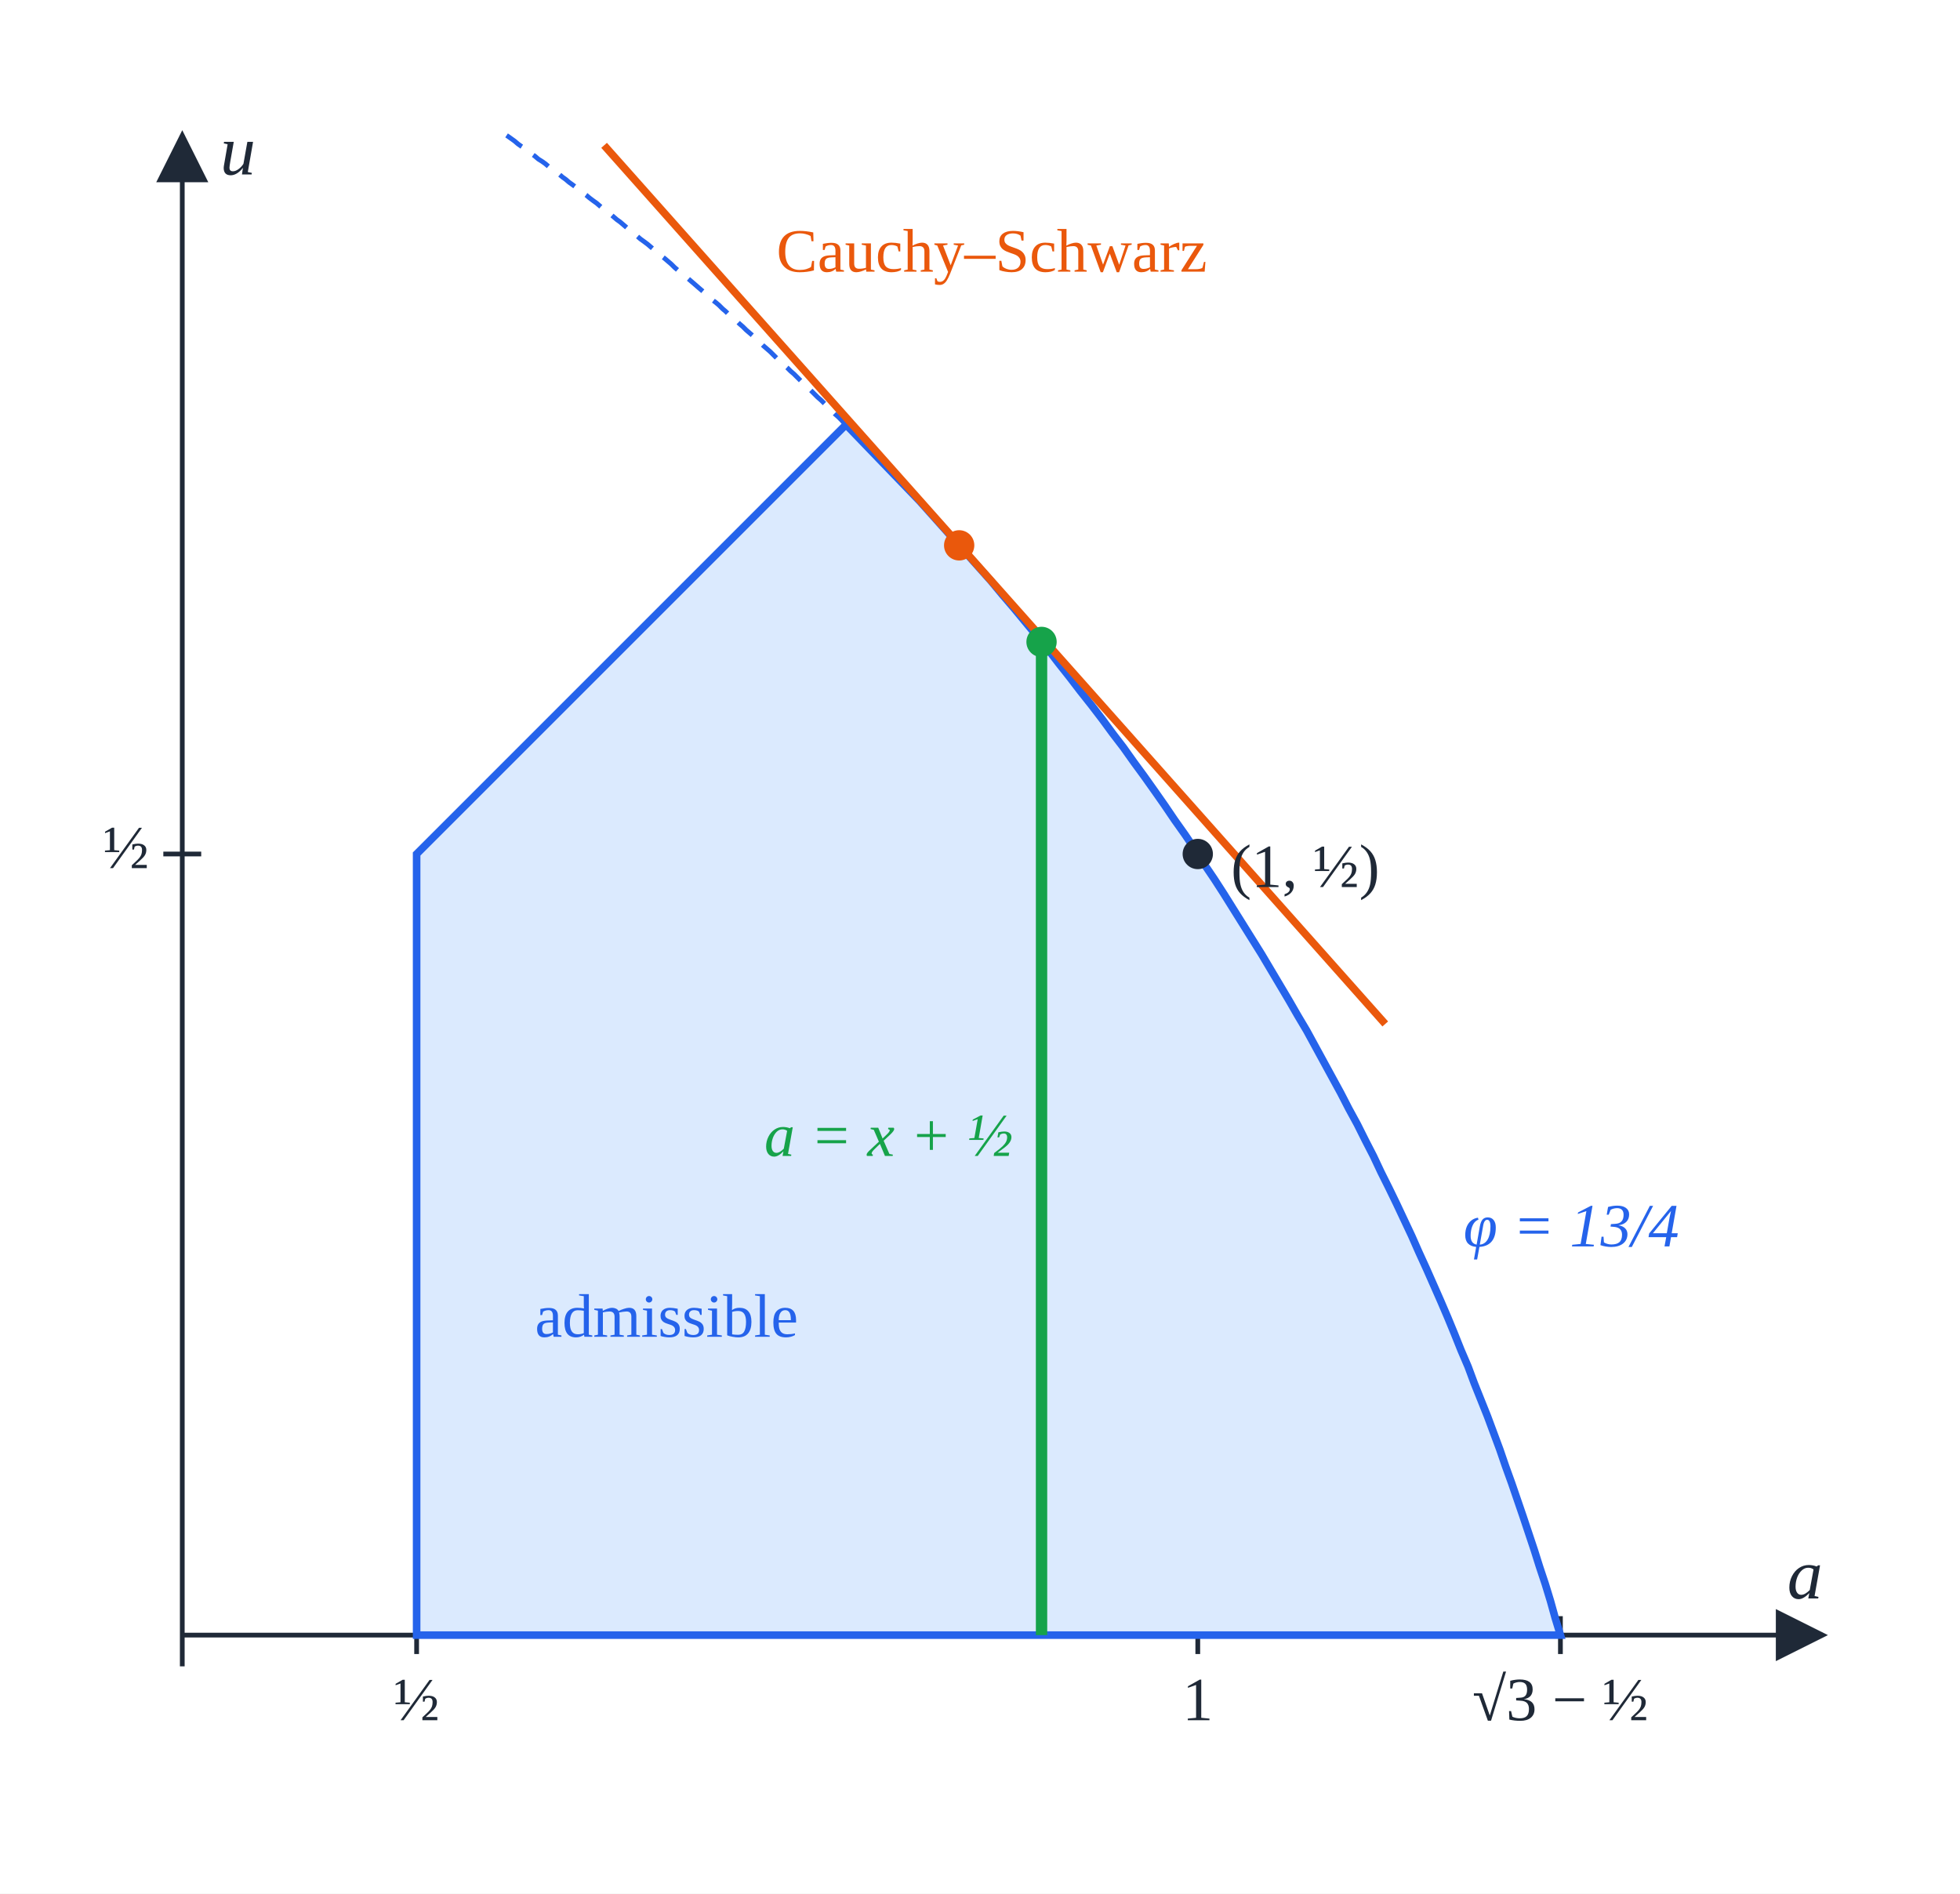
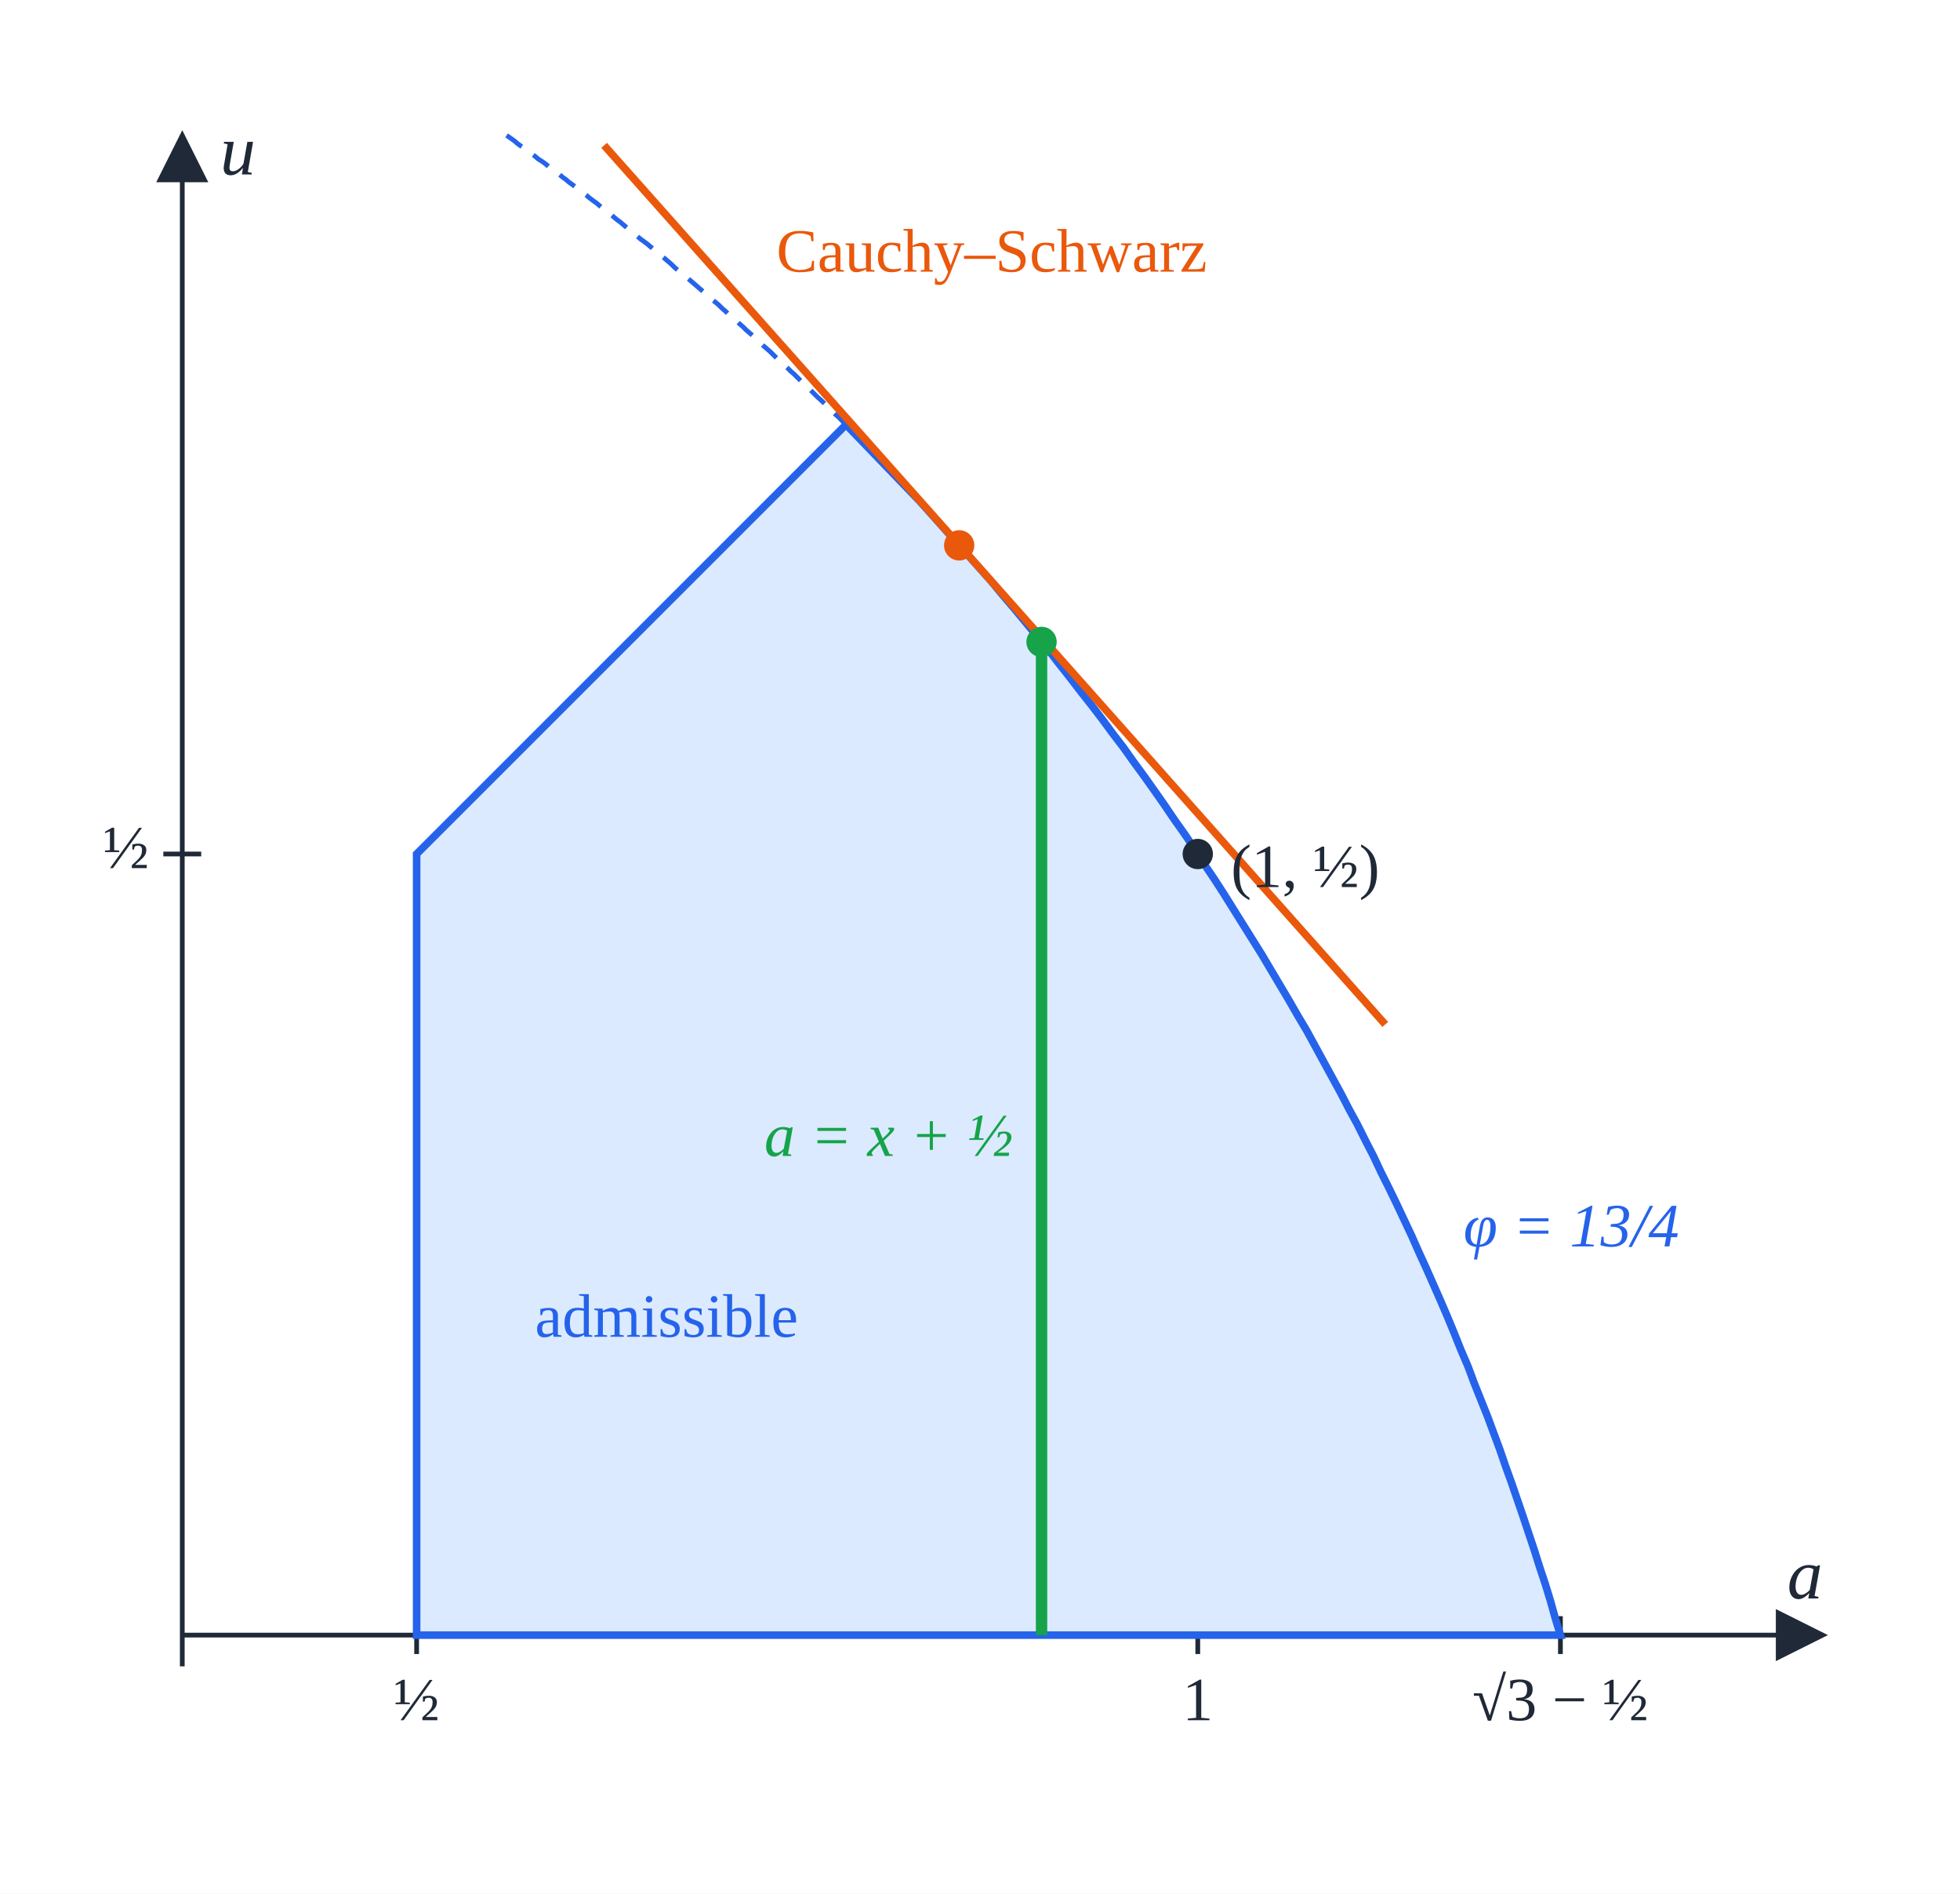
<svg xmlns="http://www.w3.org/2000/svg" width="414" height="400" viewBox="0 0 414 400" role="img" aria-label="The admissible states in the (a, u)-plane: a at least 1/2, u between 0 and a, and phi at most 13/4. The line of the Cauchy-Schwarz bound passes just outside the disk, and at a = x + 1/2 the circle bounds u">
  <defs>
    <marker id="arrow" viewBox="0 0 10 10" refX="9" refY="5" markerUnits="userSpaceOnUse" markerWidth="11" markerHeight="11" orient="auto-start-reverse">
      <path d="M 0 0 L 10 5 L 0 10 z" fill="#1f2937" />
    </marker>
  </defs>
  <rect width="100%" height="100%" fill="#ffffff" />
  <line x1="38.5" y1="345.4" x2="385.0" y2="345.4" stroke="#1f2937" stroke-width="1" marker-end="url(#arrow)" />
  <line x1="88.0" y1="349.4" x2="88.0" y2="341.4" stroke="#1f2937" stroke-width="1" />
  <text x="88.0" y="360.4" font-size="13" font-family="Georgia, 'Times New Roman', serif" fill="#1f2937" text-anchor="middle" dominant-baseline="middle">½</text>
  <line x1="253.0" y1="349.4" x2="253.0" y2="341.4" stroke="#1f2937" stroke-width="1" />
  <text x="253.0" y="360.4" font-size="13" font-family="Georgia, 'Times New Roman', serif" fill="#1f2937" text-anchor="middle" dominant-baseline="middle">1</text>
  <line x1="329.6" y1="349.4" x2="329.6" y2="341.4" stroke="#1f2937" stroke-width="1" />
  <text x="329.6" y="360.4" font-size="13" font-family="Georgia, 'Times New Roman', serif" fill="#1f2937" text-anchor="middle" dominant-baseline="middle">√3 − ½</text>
  <text x="385.0" y="333.4" font-size="15" font-family="Georgia, 'Times New Roman', serif" fill="#1f2937" text-anchor="end" dominant-baseline="middle" font-style="italic">a</text>
  <line x1="38.5" y1="352.0" x2="38.5" y2="28.6" stroke="#1f2937" stroke-width="1" marker-end="url(#arrow)" />
  <line x1="34.5" y1="180.4" x2="42.5" y2="180.4" stroke="#1f2937" stroke-width="1" />
  <text x="31.5" y="180.4" font-size="13" font-family="Georgia, 'Times New Roman', serif" fill="#1f2937" text-anchor="end" dominant-baseline="middle">½</text>
  <text x="46.5" y="32.6" font-size="15" font-family="Georgia, 'Times New Roman', serif" fill="#1f2937" text-anchor="start" dominant-baseline="middle" font-style="italic">u</text>
  <polygon points="88.0,345.4 329.6,345.4 328.5,341.8 327.5,338.2 326.4,334.6 325.2,331.0 324.1,327.5 322.9,323.9 321.7,320.3 320.5,316.8 319.3,313.3 318.0,309.7 316.8,306.2 315.5,302.7 314.2,299.2 312.8,295.7 311.4,292.2 310.1,288.7 308.6,285.2 307.2,281.7 305.8,278.3 304.3,274.8 302.8,271.4 301.3,268.0 299.7,264.5 298.2,261.1 296.6,257.7 295.0,254.3 293.4,251.0 291.7,247.6 290.1,244.2 288.4,240.9 286.7,237.5 284.9,234.2 283.2,230.9 281.4,227.6 279.6,224.3 277.8,221.0 276.0,217.7 274.1,214.5 272.2,211.2 270.3,208.0 268.4,204.8 266.5,201.6 264.5,198.4 262.5,195.2 260.5,192.0 258.5,188.8 256.5,185.7 254.4,182.6 252.4,179.4 250.3,176.3 248.1,173.2 246.0,170.1 243.9,167.1 241.7,164.0 239.5,161.0 237.3,157.9 235.0,154.9 232.8,151.9 230.5,148.9 228.2,146.0 225.9,143.0 223.6,140.1 221.3,137.1 218.9,134.2 216.5,131.3 214.1,128.4 211.7,125.6 209.3,122.7 206.8,119.9 204.3,117.1 201.8,114.3 199.3,111.5 196.8,108.7 194.3,105.9 191.7,103.2 189.1,100.5 186.5,97.8 183.9,95.1 181.3,92.4 178.7,89.7 88.0,180.4" fill="#dbeafe" stroke="#2563eb" stroke-width="1.6" fill-opacity="1" />
  <polyline points="107.0,28.6 107.3,28.8 108.0,29.3 108.7,29.8 109.4,30.4 110.1,30.9 110.9,31.4 111.6,32.0 112.3,32.5 113.0,33.0 113.7,33.6 114.5,34.1 115.2,34.6 115.9,35.2 116.6,35.7 117.3,36.3 118.1,36.8 118.8,37.4 119.5,37.9 120.2,38.5 120.9,39.0 121.7,39.6 122.4,40.1 123.1,40.7 123.8,41.2 124.5,41.8 125.3,42.4 126.0,42.9 126.7,43.5 127.4,44.1 128.1,44.6 128.9,45.2 129.6,45.8 130.3,46.4 131.0,46.9 131.7,47.5 132.4,48.1 133.2,48.7 133.9,49.3 134.6,49.9 135.3,50.5 136.0,51.0 136.8,51.6 137.5,52.2 138.2,52.8 138.9,53.4 139.6,54.0 140.4,54.6 141.1,55.2 141.8,55.8 142.5,56.5 143.2,57.1 144.0,57.7 144.7,58.3 145.4,58.9 146.1,59.5 146.8,60.1 147.6,60.8 148.3,61.4 149.0,62.0 149.7,62.6 150.4,63.3 151.2,63.9 151.9,64.5 152.6,65.2 153.3,65.8 154.0,66.5 154.8,67.1 155.5,67.7 156.2,68.4 156.9,69.0 157.6,69.7 158.3,70.3 159.1,71.0 159.8,71.7 160.5,72.3 161.2,73.0 161.9,73.6 162.7,74.3 163.4,75.0 164.1,75.7 164.8,76.3 165.5,77.0 166.3,77.7 167.0,78.4 167.7,79.0 168.4,79.7 169.1,80.4 169.9,81.1 170.6,81.8 171.3,82.5 172.0,83.2 172.7,83.9 173.5,84.6 174.2,85.3 174.9,86.0 175.6,86.7 176.3,87.4 177.1,88.1 177.8,88.8 178.5,89.6 179.2,90.3 179.9,91.0 180.7,91.7 181.4,92.5 182.1,93.2 182.8,93.9 183.5,94.6 184.2,95.4 185.0,96.1 185.7,96.9 186.4,97.6 187.1,98.4 187.8,99.1 188.6,99.9 189.3,100.6 190.0,101.4 190.7,102.1 191.4,102.9 192.2,103.7 192.9,104.4 193.6,105.2 194.3,106.0 195.0,106.8 195.8,107.5 196.5,108.3 197.2,109.1 197.9,109.9 198.6,110.7 199.4,111.5 200.1,112.3 200.8,113.1 201.5,113.9 202.2,114.7 203.0,115.5 203.7,116.3 204.4,117.1 205.1,118.0 205.8,118.8 206.6,119.6 207.3,120.4 208.0,121.3 208.7,122.1 209.4,122.9 210.1,123.8 210.9,124.6 211.6,125.5 212.3,126.3 213.0,127.2 213.7,128.0 214.5,128.9 215.2,129.7 215.9,130.6 216.6,131.5 217.3,132.3 218.1,133.2 218.8,134.1 219.5,135.0 220.2,135.9 220.9,136.8 221.7,137.6 222.4,138.5 223.1,139.4 223.8,140.3 224.5,141.3 225.3,142.2 226.0,143.1 226.7,144.0 227.4,144.9 228.1,145.8 228.9,146.8 229.6,147.7 230.3,148.6 231.0,149.6 231.7,150.5 232.5,151.5 233.2,152.4 233.9,153.4 234.6,154.4 235.3,155.3 236.0,156.3 236.8,157.3 237.5,158.2 238.2,159.2 238.9,160.2 239.6,161.2 240.4,162.2 241.1,163.2 241.8,164.2 242.5,165.2 243.2,166.2 244.0,167.2 244.7,168.3 245.4,169.3 246.1,170.3 246.8,171.3 247.6,172.4 248.3,173.4 249.0,174.5 249.7,175.5 250.4,176.6 251.2,177.7 251.9,178.7 252.6,179.8 253.3,180.9 254.0,182.0 254.8,183.0 255.5,184.1 256.2,185.2 256.9,186.3 257.6,187.5 258.4,188.6 259.1,189.7 259.8,190.8 260.5,192.0 261.2,193.1 261.9,194.2 262.7,195.4 263.4,196.5 264.1,197.7 264.8,198.9 265.5,200.0 266.3,201.2 267.0,202.4 267.7,203.6 268.4,204.8 269.1,206.0 269.9,207.2 270.6,208.4 271.3,209.7 272.0,210.9 272.7,212.1 273.5,213.4 274.2,214.6 274.9,215.9 275.6,217.1 276.3,218.4 277.1,219.7 277.8,221.0 278.5,222.3 279.2,223.6 279.9,224.9 280.7,226.2 281.4,227.5 282.1,228.9 282.8,230.2 283.5,231.6 284.3,232.9 285.0,234.3 285.7,235.7 286.4,237.1 287.1,238.5 287.8,239.9 288.6,241.3 289.3,242.7 290.0,244.1 290.7,245.6 291.4,247.0 292.2,248.5 292.9,250.0 293.6,251.5 294.3,252.9 295.0,254.5 295.8,256.0 296.5,257.5 297.2,259.0 297.9,260.6 298.6,262.1 299.4,263.7 300.1,265.3 300.8,266.9 301.5,268.5 302.2,270.1 303.0,271.8 303.7,273.4 304.4,275.1 305.1,276.8 305.8,278.4 306.6,280.2 307.3,281.9 308.0,283.6 308.7,285.4 309.4,287.1 310.2,288.9 310.9,290.7 311.6,292.5 312.3,294.4 313.0,296.2 313.7,298.1 314.5,300.0 315.2,301.9 315.9,303.8 316.6,305.8 317.3,307.8 318.1,309.8 318.8,311.8 319.5,313.8 320.2,315.9 320.9,318.0 321.7,320.1 322.4,322.3 323.1,324.4 323.8,326.6 324.5,328.9 325.3,331.1 326.0,333.4 326.7,335.7 327.4,338.1 328.1,340.5 328.9,342.9 329.6,345.4" fill="none" stroke="#2563eb" stroke-width="1" stroke-linejoin="round" stroke-dasharray="4 3" />
-   <line x1="127.6" y1="30.7" x2="292.6" y2="216.3" stroke="#ea580c" stroke-width="1.6" />
+   <line x1="127.6" y1="30.7" x2="292.6" y2="216.4" stroke="#ea580c" stroke-width="1.6" />
  <circle cx="202.6" cy="115.2" r="3.2" fill="#ea580c" />
  <line x1="220.0" y1="345.4" x2="220.0" y2="135.6" stroke="#16a34a" stroke-width="2.4" />
  <circle cx="220.0" cy="135.6" r="3.2" fill="#16a34a" />
  <circle cx="253.0" cy="180.4" r="3.2" fill="#1f2937" />
  <text x="260.0" y="184.4" font-size="13" font-family="Georgia, 'Times New Roman', serif" fill="#1f2937" text-anchor="start" dominant-baseline="middle">(1, ½)</text>
  <text x="309.1" y="259.6" font-size="13" font-family="Georgia, 'Times New Roman', serif" fill="#2563eb" text-anchor="start" dominant-baseline="middle" font-style="italic">φ = 13/4</text>
  <text x="164.0" y="54.4" font-size="13" font-family="Georgia, 'Times New Roman', serif" fill="#ea580c" text-anchor="start" dominant-baseline="middle">Cauchy–Schwarz</text>
  <text x="214.0" y="240.5" font-size="13" font-family="Georgia, 'Times New Roman', serif" fill="#16a34a" text-anchor="end" dominant-baseline="middle" font-style="italic">a = x + ½</text>
  <text x="140.8" y="279.4" font-size="13" font-family="Georgia, 'Times New Roman', serif" fill="#2563eb" text-anchor="middle" dominant-baseline="middle">admissible</text>
</svg>
